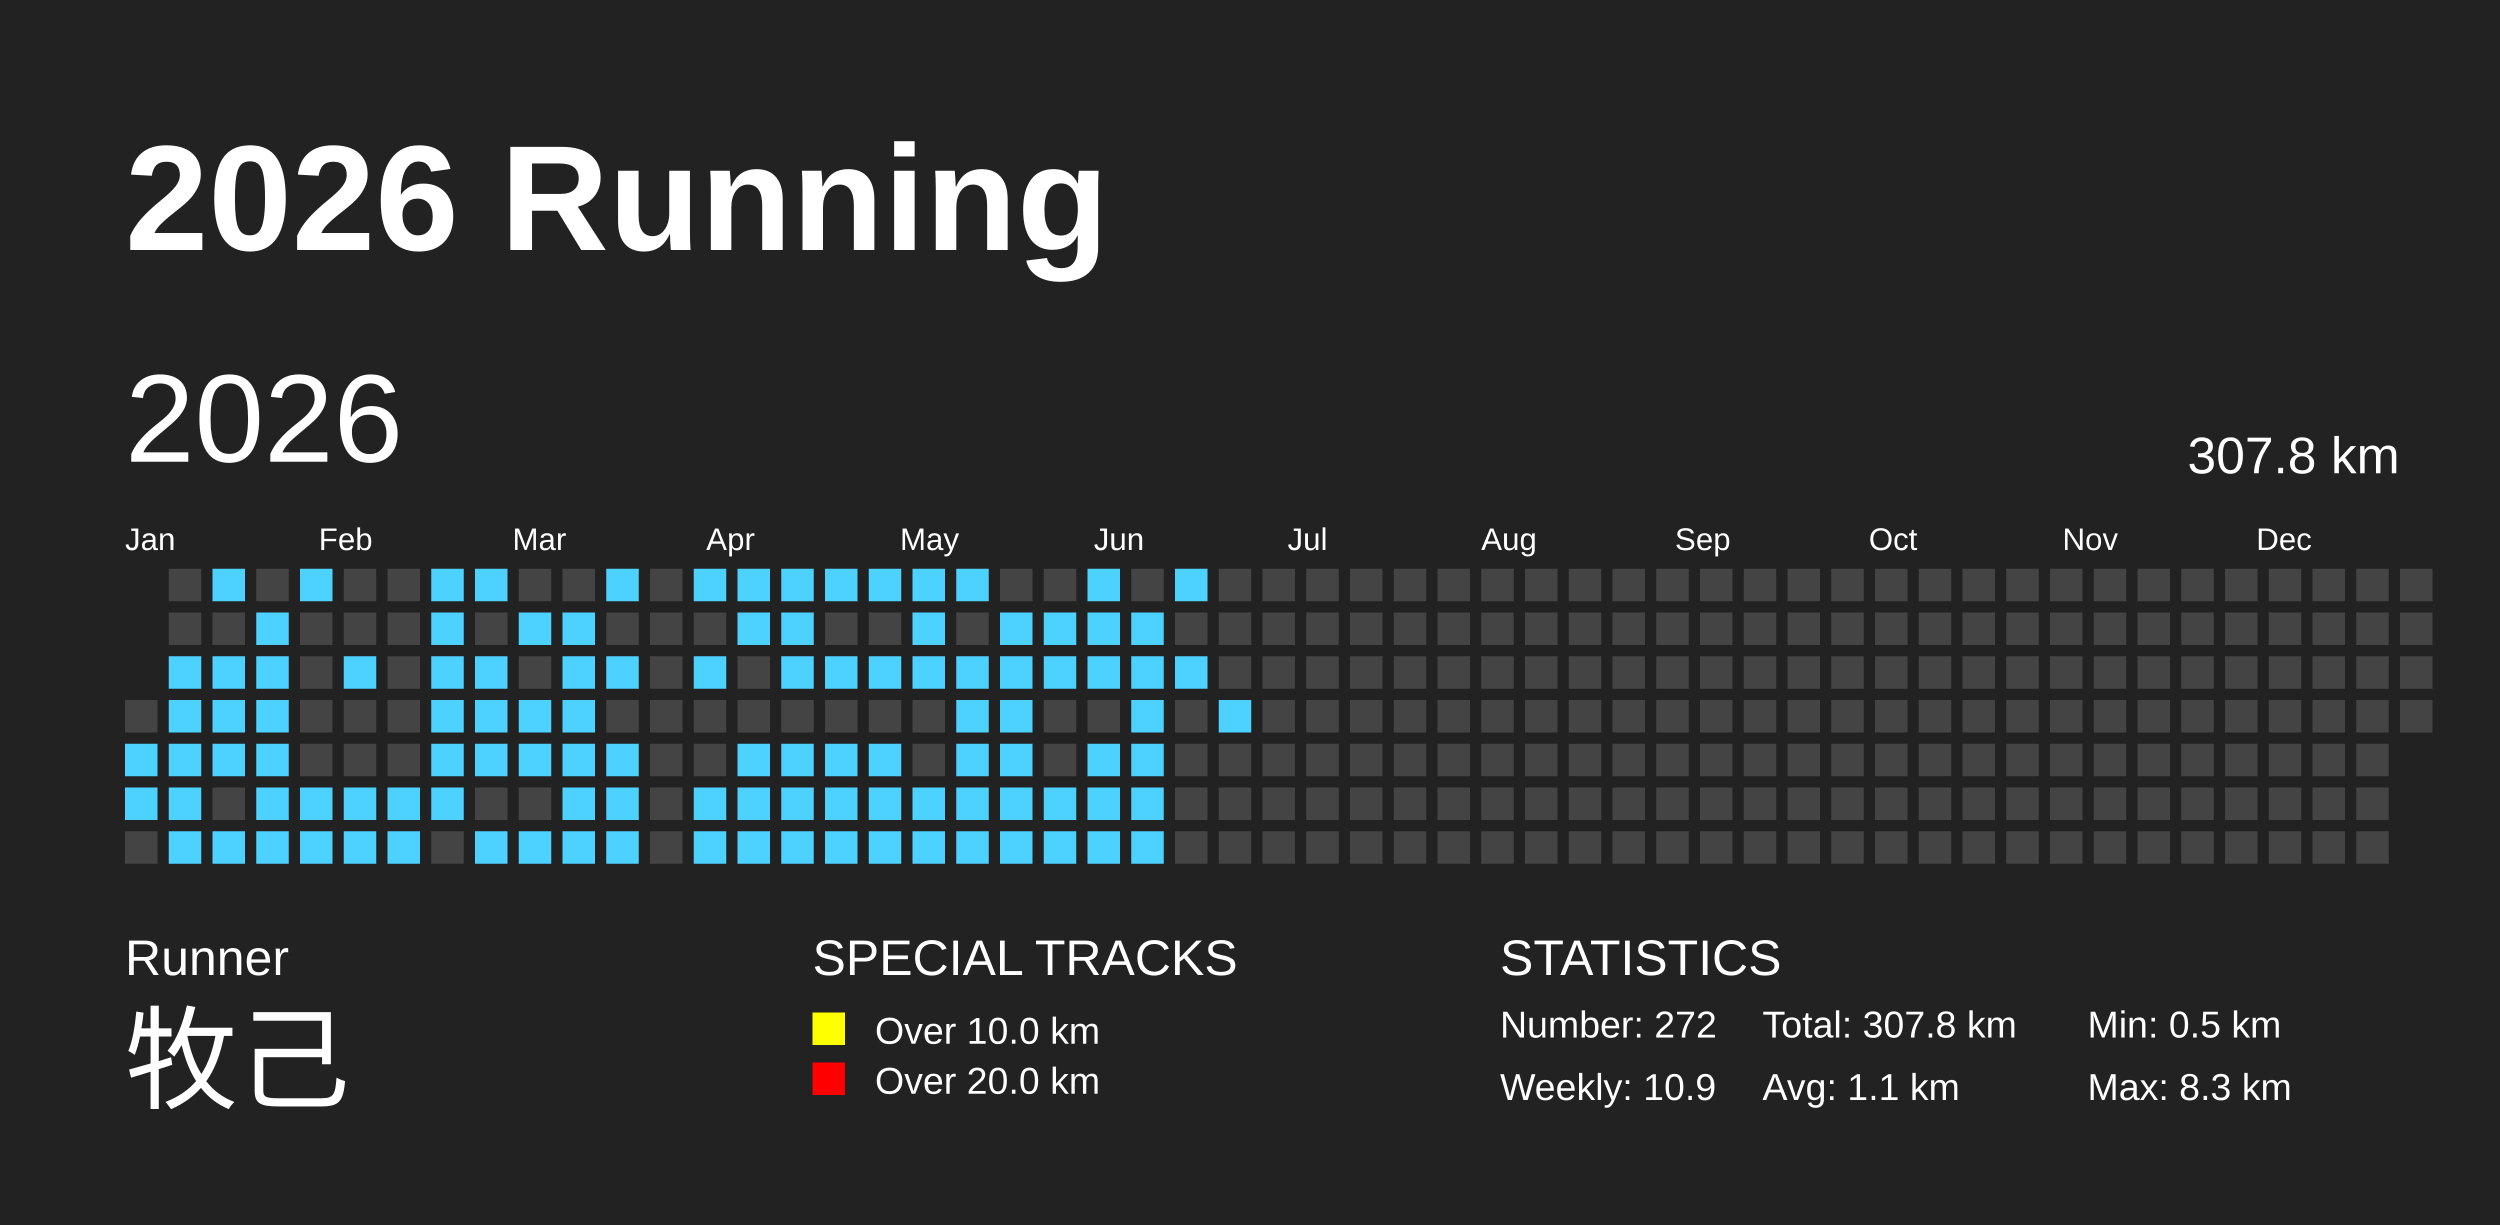
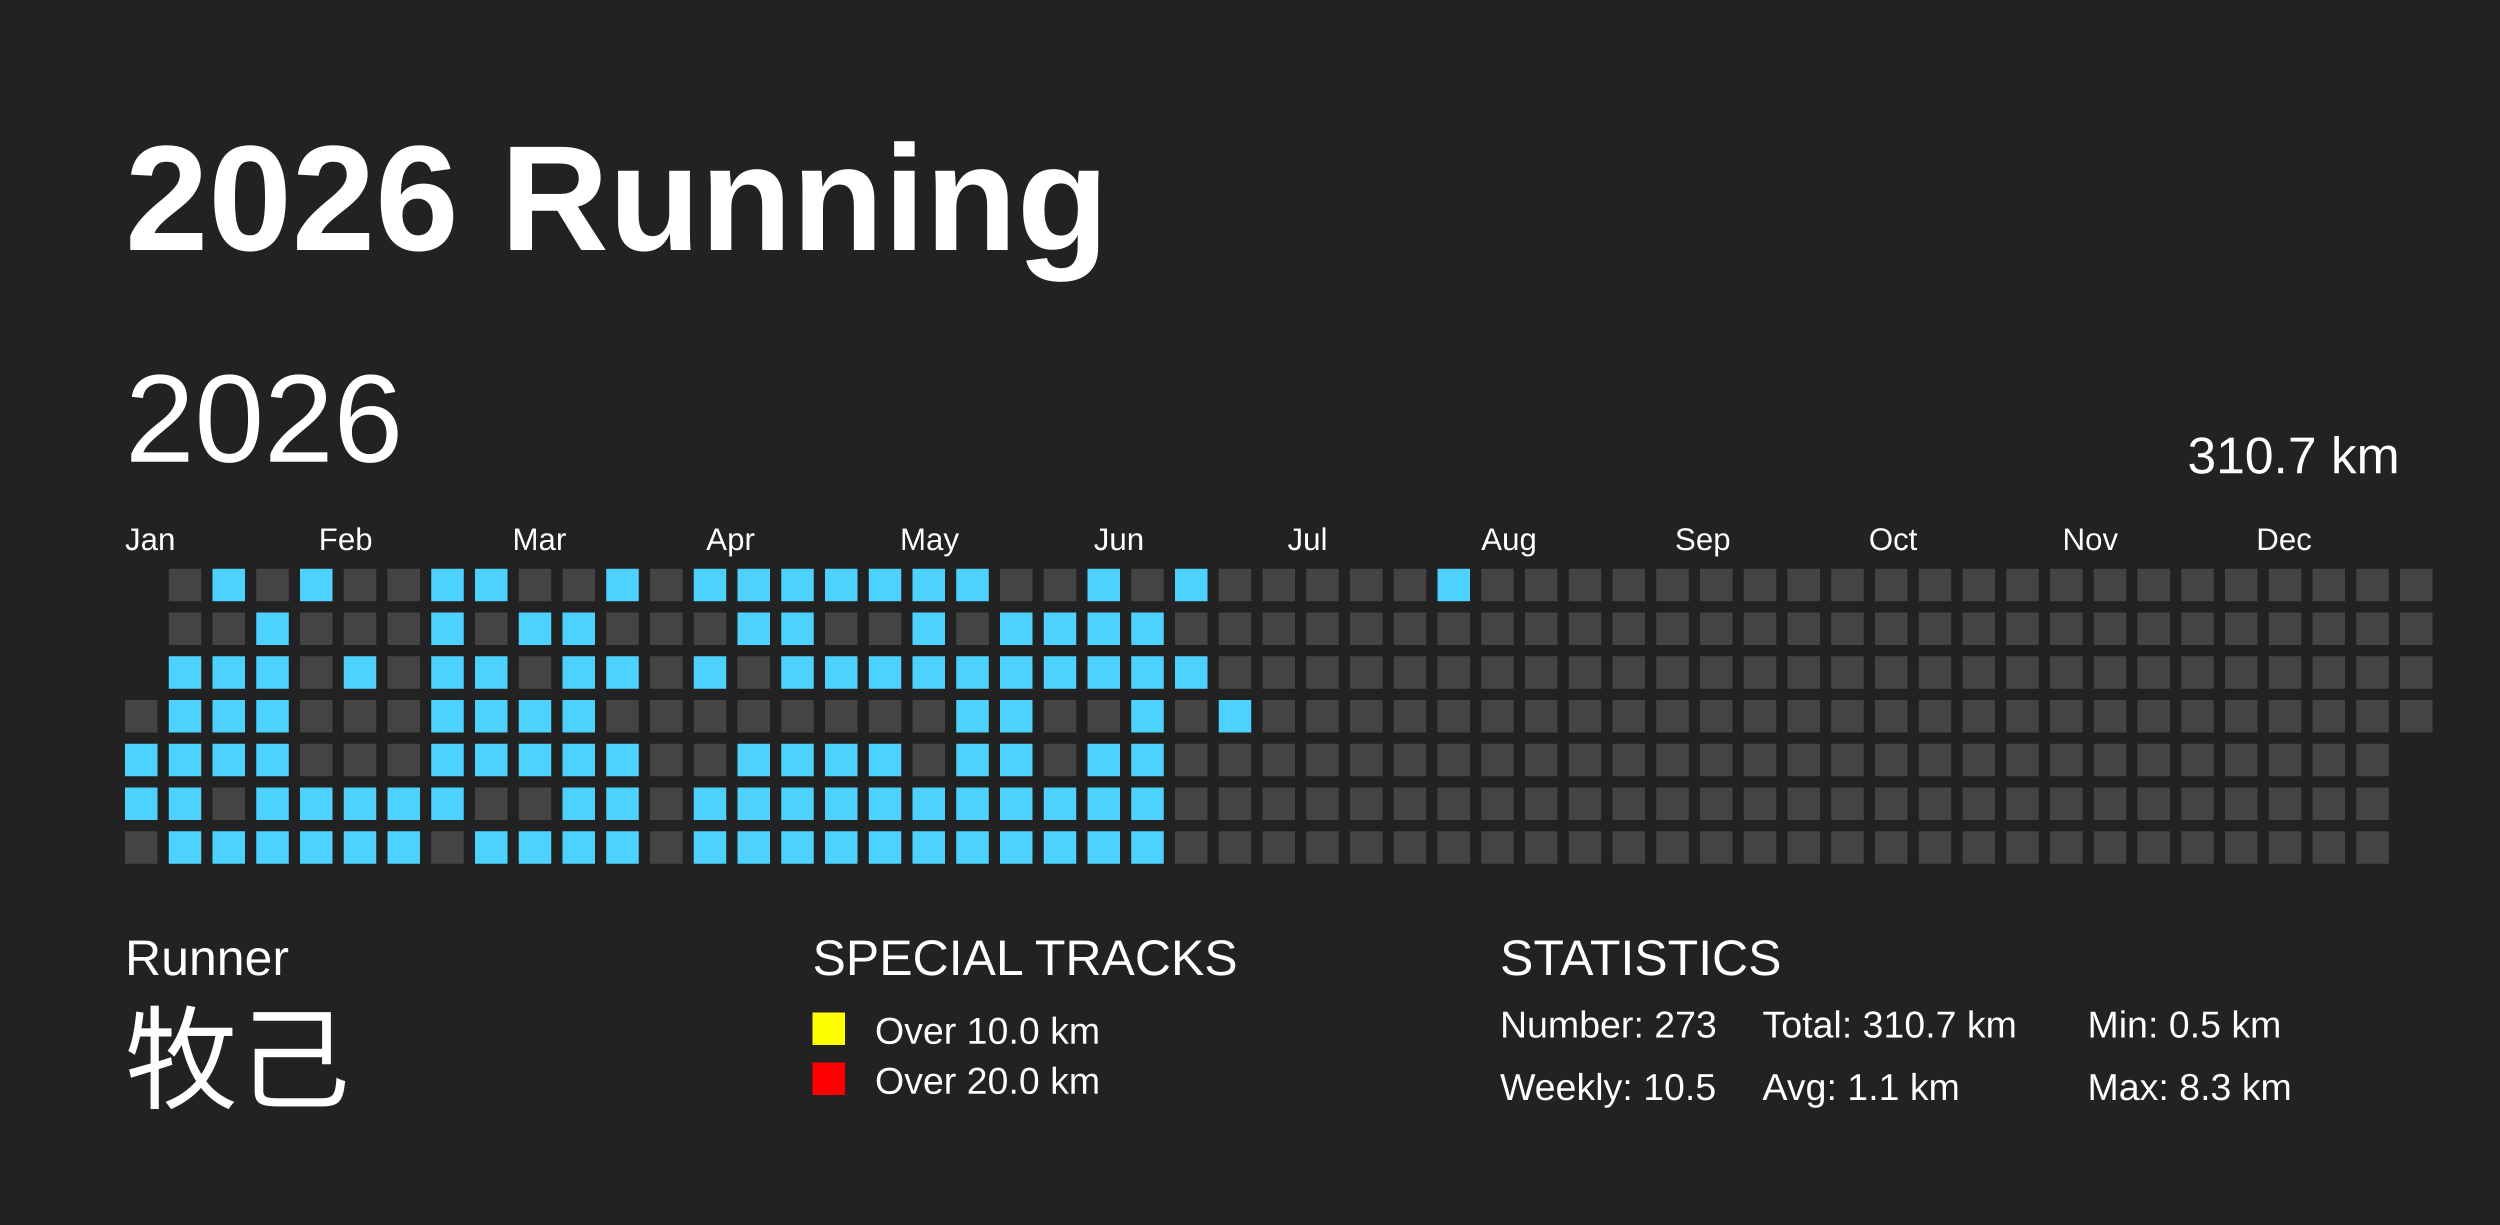
<svg xmlns="http://www.w3.org/2000/svg" baseProfile="full" height="98mm" version="1.1" viewBox="0,0,200,98" width="200mm">
  <defs />
  <rect fill="#222222" height="98" width="200" x="0" y="0" />
  <text fill="#FFFFFF" style="font-size:12px; font-family:Arial; font-weight:bold;" x="10" y="20">2026 Running</text>
  <text fill="#FFFFFF" style="font-size:4px; font-family:Arial" x="10" y="78">Runner</text>
  <text fill="#FFFFFF" style="font-size:9px; font-family:Arial" x="10" y="88">牧己</text>
  <text fill="#FFFFFF" style="font-size:4px; font-family:Arial" x="65" y="78">SPECIAL TRACKS</text>
  <rect fill="yellow" height="2.6" width="2.6" x="65" y="81" />
  <text fill="#FFFFFF" style="font-size:3px; font-family:Arial" x="70" y="83.5">Over 10.0 km</text>
  <rect fill="red" height="2.6" width="2.6" x="65" y="85" />
  <text fill="#FFFFFF" style="font-size:3px; font-family:Arial" x="70" y="87.5">Over 20.0 km</text>
  <text fill="#FFFFFF" style="font-size:4px; font-family:Arial" x="120" y="78">STATISTICS</text>
-   <text fill="#FFFFFF" style="font-size:3px; font-family:Arial" x="120" y="83">Number: 272</text>
-   <text fill="#FFFFFF" style="font-size:3px; font-family:Arial" x="120" y="88">Weekly: 10.9</text>
-   <text fill="#FFFFFF" style="font-size:3px; font-family:Arial" x="141" y="83">Total: 307.8 km</text>
+   <text fill="#FFFFFF" style="font-size:3px; font-family:Arial" x="120" y="83">Number: 273</text>
+   <text fill="#FFFFFF" style="font-size:3px; font-family:Arial" x="120" y="88">Weekly: 10.5</text>
+   <text fill="#FFFFFF" style="font-size:3px; font-family:Arial" x="141" y="83">Total: 310.7 km</text>
  <text fill="#FFFFFF" style="font-size:3px; font-family:Arial" x="141" y="88">Avg: 1.1 km</text>
  <text fill="#FFFFFF" style="font-size:3px; font-family:Arial" x="167" y="83">Min: 0.5 km</text>
  <text fill="#FFFFFF" style="font-size:3px; font-family:Arial" x="167" y="88">Max: 8.3 km</text>
  <text dominant-baseline="hanging" fill="#FFFFFF" style="font-size:10.0px; font-family:Arial;" x="10" y="30">2026</text>
-   <text dominant-baseline="hanging" fill="#FFFFFF" style="font-size:4.125px; font-family:Arial;" x="175" y="35">307.8 km</text>
+   <text dominant-baseline="hanging" fill="#FFFFFF" style="font-size:4.125px; font-family:Arial;" x="175" y="35">310.7 km</text>
  <text fill="#FFFFFF" style="font-size:2.5px; font-family:Arial" x="10.0" y="44">Jan</text>
  <text fill="#FFFFFF" style="font-size:2.5px; font-family:Arial" x="25.5" y="44">Feb</text>
  <text fill="#FFFFFF" style="font-size:2.5px; font-family:Arial" x="41.0" y="44">Mar</text>
  <text fill="#FFFFFF" style="font-size:2.5px; font-family:Arial" x="56.5" y="44">Apr</text>
  <text fill="#FFFFFF" style="font-size:2.5px; font-family:Arial" x="72.0" y="44">May</text>
  <text fill="#FFFFFF" style="font-size:2.5px; font-family:Arial" x="87.5" y="44">Jun</text>
  <text fill="#FFFFFF" style="font-size:2.5px; font-family:Arial" x="103.0" y="44">Jul</text>
  <text fill="#FFFFFF" style="font-size:2.5px; font-family:Arial" x="118.5" y="44">Aug</text>
  <text fill="#FFFFFF" style="font-size:2.5px; font-family:Arial" x="134.0" y="44">Sep</text>
  <text fill="#FFFFFF" style="font-size:2.5px; font-family:Arial" x="149.5" y="44">Oct</text>
  <text fill="#FFFFFF" style="font-size:2.5px; font-family:Arial" x="165.0" y="44">Nov</text>
  <text fill="#FFFFFF" style="font-size:2.5px; font-family:Arial" x="180.5" y="44">Dec</text>
  <rect fill="#444444" height="2.6" width="2.6" x="10.0" y="56.0" />
  <rect fill="#4DD2FF" height="2.6" width="2.6" x="10.0" y="59.5" />
  <rect fill="#4DD2FF" height="2.6" width="2.6" x="10.0" y="63.0" />
  <rect fill="#444444" height="2.6" width="2.6" x="10.0" y="66.5" />
  <rect fill="#444444" height="2.6" width="2.6" x="13.5" y="45.5" />
  <rect fill="#444444" height="2.6" width="2.6" x="13.5" y="49.0" />
  <rect fill="#4DD2FF" height="2.6" width="2.6" x="13.5" y="52.5" />
  <rect fill="#4DD2FF" height="2.6" width="2.6" x="13.5" y="56.0" />
  <rect fill="#4DD2FF" height="2.6" width="2.6" x="13.5" y="59.5" />
  <rect fill="#4DD2FF" height="2.6" width="2.6" x="13.5" y="63.0" />
  <rect fill="#4DD2FF" height="2.6" width="2.6" x="13.5" y="66.5" />
  <rect fill="#4DD2FF" height="2.6" width="2.6" x="17.0" y="45.5" />
  <rect fill="#444444" height="2.6" width="2.6" x="17.0" y="49.0" />
  <rect fill="#4DD2FF" height="2.6" width="2.6" x="17.0" y="52.5" />
  <rect fill="#4DD2FF" height="2.6" width="2.6" x="17.0" y="56.0" />
  <rect fill="#4DD2FF" height="2.6" width="2.6" x="17.0" y="59.5" />
  <rect fill="#444444" height="2.6" width="2.6" x="17.0" y="63.0" />
  <rect fill="#4DD2FF" height="2.6" width="2.6" x="17.0" y="66.5" />
  <rect fill="#444444" height="2.6" width="2.6" x="20.5" y="45.5" />
  <rect fill="#4DD2FF" height="2.6" width="2.6" x="20.5" y="49.0" />
  <rect fill="#4DD2FF" height="2.6" width="2.6" x="20.5" y="52.5" />
  <rect fill="#4DD2FF" height="2.6" width="2.6" x="20.5" y="56.0" />
  <rect fill="#4DD2FF" height="2.6" width="2.6" x="20.5" y="59.5" />
  <rect fill="#4DD2FF" height="2.6" width="2.6" x="20.5" y="63.0" />
  <rect fill="#4DD2FF" height="2.6" width="2.6" x="20.5" y="66.5" />
  <rect fill="#4DD2FF" height="2.6" width="2.6" x="24.0" y="45.5" />
  <rect fill="#444444" height="2.6" width="2.6" x="24.0" y="49.0" />
  <rect fill="#444444" height="2.6" width="2.6" x="24.0" y="52.5" />
  <rect fill="#444444" height="2.6" width="2.6" x="24.0" y="56.0" />
  <rect fill="#444444" height="2.6" width="2.6" x="24.0" y="59.5" />
  <rect fill="#4DD2FF" height="2.6" width="2.6" x="24.0" y="63.0" />
  <rect fill="#4DD2FF" height="2.6" width="2.6" x="24.0" y="66.5" />
  <rect fill="#444444" height="2.6" width="2.6" x="27.5" y="45.5" />
  <rect fill="#444444" height="2.6" width="2.6" x="27.5" y="49.0" />
  <rect fill="#4DD2FF" height="2.6" width="2.6" x="27.5" y="52.5" />
  <rect fill="#444444" height="2.6" width="2.6" x="27.5" y="56.0" />
  <rect fill="#444444" height="2.6" width="2.6" x="27.5" y="59.5" />
  <rect fill="#4DD2FF" height="2.6" width="2.6" x="27.5" y="63.0" />
  <rect fill="#4DD2FF" height="2.6" width="2.6" x="27.5" y="66.5" />
  <rect fill="#444444" height="2.6" width="2.6" x="31.0" y="45.5" />
  <rect fill="#444444" height="2.6" width="2.6" x="31.0" y="49.0" />
  <rect fill="#444444" height="2.6" width="2.6" x="31.0" y="52.5" />
  <rect fill="#444444" height="2.6" width="2.6" x="31.0" y="56.0" />
  <rect fill="#444444" height="2.6" width="2.6" x="31.0" y="59.5" />
  <rect fill="#4DD2FF" height="2.6" width="2.6" x="31.0" y="63.0" />
  <rect fill="#4DD2FF" height="2.6" width="2.6" x="31.0" y="66.5" />
  <rect fill="#4DD2FF" height="2.6" width="2.6" x="34.5" y="45.5" />
  <rect fill="#4DD2FF" height="2.6" width="2.6" x="34.5" y="49.0" />
  <rect fill="#4DD2FF" height="2.6" width="2.6" x="34.5" y="52.5" />
  <rect fill="#4DD2FF" height="2.6" width="2.6" x="34.5" y="56.0" />
  <rect fill="#4DD2FF" height="2.6" width="2.6" x="34.5" y="59.5" />
  <rect fill="#4DD2FF" height="2.6" width="2.6" x="34.5" y="63.0" />
  <rect fill="#444444" height="2.6" width="2.6" x="34.5" y="66.5" />
  <rect fill="#4DD2FF" height="2.6" width="2.6" x="38.0" y="45.5" />
  <rect fill="#444444" height="2.6" width="2.6" x="38.0" y="49.0" />
  <rect fill="#4DD2FF" height="2.6" width="2.6" x="38.0" y="52.5" />
  <rect fill="#4DD2FF" height="2.6" width="2.6" x="38.0" y="56.0" />
  <rect fill="#4DD2FF" height="2.6" width="2.6" x="38.0" y="59.5" />
  <rect fill="#444444" height="2.6" width="2.6" x="38.0" y="63.0" />
  <rect fill="#4DD2FF" height="2.6" width="2.6" x="38.0" y="66.5" />
  <rect fill="#444444" height="2.6" width="2.6" x="41.5" y="45.5" />
  <rect fill="#4DD2FF" height="2.6" width="2.6" x="41.5" y="49.0" />
  <rect fill="#444444" height="2.6" width="2.6" x="41.5" y="52.5" />
  <rect fill="#4DD2FF" height="2.6" width="2.6" x="41.5" y="56.0" />
  <rect fill="#4DD2FF" height="2.6" width="2.6" x="41.5" y="59.5" />
  <rect fill="#444444" height="2.6" width="2.6" x="41.5" y="63.0" />
  <rect fill="#4DD2FF" height="2.6" width="2.6" x="41.5" y="66.5" />
  <rect fill="#444444" height="2.6" width="2.6" x="45.0" y="45.5" />
  <rect fill="#4DD2FF" height="2.6" width="2.6" x="45.0" y="49.0" />
  <rect fill="#4DD2FF" height="2.6" width="2.6" x="45.0" y="52.5" />
  <rect fill="#4DD2FF" height="2.6" width="2.6" x="45.0" y="56.0" />
  <rect fill="#4DD2FF" height="2.6" width="2.6" x="45.0" y="59.5" />
  <rect fill="#4DD2FF" height="2.6" width="2.6" x="45.0" y="63.0" />
  <rect fill="#4DD2FF" height="2.6" width="2.6" x="45.0" y="66.5" />
  <rect fill="#4DD2FF" height="2.6" width="2.6" x="48.5" y="45.5" />
  <rect fill="#444444" height="2.6" width="2.6" x="48.5" y="49.0" />
  <rect fill="#4DD2FF" height="2.6" width="2.6" x="48.5" y="52.5" />
  <rect fill="#444444" height="2.6" width="2.6" x="48.5" y="56.0" />
  <rect fill="#4DD2FF" height="2.6" width="2.6" x="48.5" y="59.5" />
  <rect fill="#4DD2FF" height="2.6" width="2.6" x="48.5" y="63.0" />
  <rect fill="#4DD2FF" height="2.6" width="2.6" x="48.5" y="66.5" />
  <rect fill="#444444" height="2.6" width="2.6" x="52.0" y="45.5" />
  <rect fill="#444444" height="2.6" width="2.6" x="52.0" y="49.0" />
  <rect fill="#444444" height="2.6" width="2.6" x="52.0" y="52.5" />
  <rect fill="#444444" height="2.6" width="2.6" x="52.0" y="56.0" />
  <rect fill="#444444" height="2.6" width="2.6" x="52.0" y="59.5" />
  <rect fill="#444444" height="2.6" width="2.6" x="52.0" y="63.0" />
  <rect fill="#444444" height="2.6" width="2.6" x="52.0" y="66.5" />
  <rect fill="#4DD2FF" height="2.6" width="2.6" x="55.5" y="45.5" />
  <rect fill="#444444" height="2.6" width="2.6" x="55.5" y="49.0" />
  <rect fill="#4DD2FF" height="2.6" width="2.6" x="55.5" y="52.5" />
  <rect fill="#444444" height="2.6" width="2.6" x="55.5" y="56.0" />
  <rect fill="#444444" height="2.6" width="2.6" x="55.5" y="59.5" />
  <rect fill="#4DD2FF" height="2.6" width="2.6" x="55.5" y="63.0" />
  <rect fill="#4DD2FF" height="2.6" width="2.6" x="55.5" y="66.5" />
  <rect fill="#4DD2FF" height="2.6" width="2.6" x="59.0" y="45.5" />
  <rect fill="#4DD2FF" height="2.6" width="2.6" x="59.0" y="49.0" />
  <rect fill="#444444" height="2.6" width="2.6" x="59.0" y="52.5" />
  <rect fill="#444444" height="2.6" width="2.6" x="59.0" y="56.0" />
  <rect fill="#4DD2FF" height="2.6" width="2.6" x="59.0" y="59.5" />
  <rect fill="#4DD2FF" height="2.6" width="2.6" x="59.0" y="63.0" />
  <rect fill="#4DD2FF" height="2.6" width="2.6" x="59.0" y="66.5" />
  <rect fill="#4DD2FF" height="2.6" width="2.6" x="62.5" y="45.5" />
  <rect fill="#4DD2FF" height="2.6" width="2.6" x="62.5" y="49.0" />
  <rect fill="#4DD2FF" height="2.6" width="2.6" x="62.5" y="52.5" />
  <rect fill="#444444" height="2.6" width="2.6" x="62.5" y="56.0" />
  <rect fill="#4DD2FF" height="2.6" width="2.6" x="62.5" y="59.5" />
  <rect fill="#4DD2FF" height="2.6" width="2.6" x="62.5" y="63.0" />
  <rect fill="#4DD2FF" height="2.6" width="2.6" x="62.5" y="66.5" />
  <rect fill="#4DD2FF" height="2.6" width="2.6" x="66.0" y="45.5" />
  <rect fill="#444444" height="2.6" width="2.6" x="66.0" y="49.0" />
  <rect fill="#4DD2FF" height="2.6" width="2.6" x="66.0" y="52.5" />
  <rect fill="#444444" height="2.6" width="2.6" x="66.0" y="56.0" />
  <rect fill="#4DD2FF" height="2.6" width="2.6" x="66.0" y="59.5" />
  <rect fill="#4DD2FF" height="2.6" width="2.6" x="66.0" y="63.0" />
  <rect fill="#4DD2FF" height="2.6" width="2.6" x="66.0" y="66.5" />
  <rect fill="#4DD2FF" height="2.6" width="2.6" x="69.5" y="45.5" />
  <rect fill="#444444" height="2.6" width="2.6" x="69.5" y="49.0" />
  <rect fill="#4DD2FF" height="2.6" width="2.6" x="69.5" y="52.5" />
  <rect fill="#444444" height="2.6" width="2.6" x="69.5" y="56.0" />
  <rect fill="#4DD2FF" height="2.6" width="2.6" x="69.5" y="59.5" />
  <rect fill="#4DD2FF" height="2.6" width="2.6" x="69.5" y="63.0" />
  <rect fill="#4DD2FF" height="2.6" width="2.6" x="69.5" y="66.5" />
  <rect fill="#4DD2FF" height="2.6" width="2.6" x="73.0" y="45.5" />
  <rect fill="#4DD2FF" height="2.6" width="2.6" x="73.0" y="49.0" />
  <rect fill="#4DD2FF" height="2.6" width="2.6" x="73.0" y="52.5" />
  <rect fill="#444444" height="2.6" width="2.6" x="73.0" y="56.0" />
  <rect fill="#444444" height="2.6" width="2.6" x="73.0" y="59.5" />
  <rect fill="#4DD2FF" height="2.6" width="2.6" x="73.0" y="63.0" />
  <rect fill="#4DD2FF" height="2.6" width="2.6" x="73.0" y="66.5" />
  <rect fill="#4DD2FF" height="2.6" width="2.6" x="76.5" y="45.5" />
  <rect fill="#444444" height="2.6" width="2.6" x="76.5" y="49.0" />
  <rect fill="#4DD2FF" height="2.6" width="2.6" x="76.5" y="52.5" />
  <rect fill="#4DD2FF" height="2.6" width="2.6" x="76.5" y="56.0" />
  <rect fill="#4DD2FF" height="2.6" width="2.6" x="76.5" y="59.5" />
  <rect fill="#4DD2FF" height="2.6" width="2.6" x="76.5" y="63.0" />
  <rect fill="#4DD2FF" height="2.6" width="2.6" x="76.5" y="66.5" />
  <rect fill="#444444" height="2.6" width="2.6" x="80.0" y="45.5" />
  <rect fill="#4DD2FF" height="2.6" width="2.6" x="80.0" y="49.0" />
  <rect fill="#4DD2FF" height="2.6" width="2.6" x="80.0" y="52.5" />
  <rect fill="#4DD2FF" height="2.6" width="2.6" x="80.0" y="56.0" />
  <rect fill="#4DD2FF" height="2.6" width="2.6" x="80.0" y="59.5" />
  <rect fill="#4DD2FF" height="2.6" width="2.6" x="80.0" y="63.0" />
  <rect fill="#4DD2FF" height="2.6" width="2.6" x="80.0" y="66.5" />
  <rect fill="#444444" height="2.6" width="2.6" x="83.5" y="45.5" />
  <rect fill="#4DD2FF" height="2.6" width="2.6" x="83.5" y="49.0" />
  <rect fill="#4DD2FF" height="2.6" width="2.6" x="83.5" y="52.5" />
  <rect fill="#444444" height="2.6" width="2.6" x="83.5" y="56.0" />
  <rect fill="#444444" height="2.6" width="2.6" x="83.5" y="59.5" />
  <rect fill="#4DD2FF" height="2.6" width="2.6" x="83.5" y="63.0" />
  <rect fill="#4DD2FF" height="2.6" width="2.6" x="83.5" y="66.5" />
  <rect fill="#4DD2FF" height="2.6" width="2.6" x="87.0" y="45.5" />
  <rect fill="#4DD2FF" height="2.6" width="2.6" x="87.0" y="49.0" />
  <rect fill="#4DD2FF" height="2.6" width="2.6" x="87.0" y="52.5" />
  <rect fill="#444444" height="2.6" width="2.6" x="87.0" y="56.0" />
  <rect fill="#4DD2FF" height="2.6" width="2.6" x="87.0" y="59.5" />
  <rect fill="#4DD2FF" height="2.6" width="2.6" x="87.0" y="63.0" />
  <rect fill="#4DD2FF" height="2.6" width="2.6" x="87.0" y="66.5" />
  <rect fill="#444444" height="2.6" width="2.6" x="90.5" y="45.5" />
  <rect fill="#4DD2FF" height="2.6" width="2.6" x="90.5" y="49.0" />
  <rect fill="#4DD2FF" height="2.6" width="2.6" x="90.5" y="52.5" />
  <rect fill="#4DD2FF" height="2.6" width="2.6" x="90.5" y="56.0" />
  <rect fill="#4DD2FF" height="2.6" width="2.6" x="90.5" y="59.5" />
  <rect fill="#4DD2FF" height="2.6" width="2.6" x="90.5" y="63.0" />
  <rect fill="#4DD2FF" height="2.6" width="2.6" x="90.5" y="66.5" />
  <rect fill="#4DD2FF" height="2.6" width="2.6" x="94.0" y="45.5" />
  <rect fill="#444444" height="2.6" width="2.6" x="94.0" y="49.0" />
  <rect fill="#4DD2FF" height="2.6" width="2.6" x="94.0" y="52.5" />
  <rect fill="#444444" height="2.6" width="2.6" x="94.0" y="56.0" />
  <rect fill="#444444" height="2.6" width="2.6" x="94.0" y="59.5" />
  <rect fill="#444444" height="2.6" width="2.6" x="94.0" y="63.0" />
  <rect fill="#444444" height="2.6" width="2.6" x="94.0" y="66.5" />
  <rect fill="#444444" height="2.6" width="2.6" x="97.5" y="45.5" />
  <rect fill="#444444" height="2.6" width="2.6" x="97.5" y="49.0" />
  <rect fill="#444444" height="2.6" width="2.6" x="97.5" y="52.5" />
  <rect fill="#4DD2FF" height="2.6" width="2.6" x="97.5" y="56.0" />
  <rect fill="#444444" height="2.6" width="2.6" x="97.5" y="59.5" />
  <rect fill="#444444" height="2.6" width="2.6" x="97.5" y="63.0" />
  <rect fill="#444444" height="2.6" width="2.6" x="97.5" y="66.5" />
  <rect fill="#444444" height="2.6" width="2.6" x="101.0" y="45.5" />
  <rect fill="#444444" height="2.6" width="2.6" x="101.0" y="49.0" />
  <rect fill="#444444" height="2.6" width="2.6" x="101.0" y="52.5" />
  <rect fill="#444444" height="2.6" width="2.6" x="101.0" y="56.0" />
  <rect fill="#444444" height="2.6" width="2.6" x="101.0" y="59.5" />
  <rect fill="#444444" height="2.6" width="2.6" x="101.0" y="63.0" />
  <rect fill="#444444" height="2.6" width="2.6" x="101.0" y="66.5" />
  <rect fill="#444444" height="2.6" width="2.6" x="104.5" y="45.5" />
  <rect fill="#444444" height="2.6" width="2.6" x="104.5" y="49.0" />
  <rect fill="#444444" height="2.6" width="2.6" x="104.5" y="52.5" />
  <rect fill="#444444" height="2.6" width="2.6" x="104.5" y="56.0" />
  <rect fill="#444444" height="2.6" width="2.6" x="104.5" y="59.5" />
  <rect fill="#444444" height="2.6" width="2.6" x="104.5" y="63.0" />
  <rect fill="#444444" height="2.6" width="2.6" x="104.5" y="66.5" />
  <rect fill="#444444" height="2.6" width="2.6" x="108.0" y="45.5" />
  <rect fill="#444444" height="2.6" width="2.6" x="108.0" y="49.0" />
  <rect fill="#444444" height="2.6" width="2.6" x="108.0" y="52.5" />
  <rect fill="#444444" height="2.6" width="2.6" x="108.0" y="56.0" />
  <rect fill="#444444" height="2.6" width="2.6" x="108.0" y="59.5" />
  <rect fill="#444444" height="2.6" width="2.6" x="108.0" y="63.0" />
  <rect fill="#444444" height="2.6" width="2.6" x="108.0" y="66.5" />
  <rect fill="#444444" height="2.6" width="2.6" x="111.5" y="45.5" />
  <rect fill="#444444" height="2.6" width="2.6" x="111.5" y="49.0" />
  <rect fill="#444444" height="2.6" width="2.6" x="111.5" y="52.5" />
  <rect fill="#444444" height="2.6" width="2.6" x="111.5" y="56.0" />
  <rect fill="#444444" height="2.6" width="2.6" x="111.5" y="59.5" />
  <rect fill="#444444" height="2.6" width="2.6" x="111.5" y="63.0" />
  <rect fill="#444444" height="2.6" width="2.6" x="111.5" y="66.5" />
-   <rect fill="#444444" height="2.6" width="2.6" x="115.0" y="45.5" />
+   <rect fill="#4DD2FF" height="2.6" width="2.6" x="115.0" y="45.5" />
  <rect fill="#444444" height="2.6" width="2.6" x="115.0" y="49.0" />
  <rect fill="#444444" height="2.6" width="2.6" x="115.0" y="52.5" />
  <rect fill="#444444" height="2.6" width="2.6" x="115.0" y="56.0" />
  <rect fill="#444444" height="2.6" width="2.6" x="115.0" y="59.5" />
  <rect fill="#444444" height="2.6" width="2.6" x="115.0" y="63.0" />
  <rect fill="#444444" height="2.6" width="2.6" x="115.0" y="66.5" />
  <rect fill="#444444" height="2.6" width="2.6" x="118.5" y="45.5" />
  <rect fill="#444444" height="2.6" width="2.6" x="118.5" y="49.0" />
  <rect fill="#444444" height="2.6" width="2.6" x="118.5" y="52.5" />
  <rect fill="#444444" height="2.6" width="2.6" x="118.5" y="56.0" />
  <rect fill="#444444" height="2.6" width="2.6" x="118.5" y="59.5" />
  <rect fill="#444444" height="2.6" width="2.6" x="118.5" y="63.0" />
  <rect fill="#444444" height="2.6" width="2.6" x="118.5" y="66.5" />
  <rect fill="#444444" height="2.6" width="2.6" x="122.0" y="45.5" />
  <rect fill="#444444" height="2.6" width="2.6" x="122.0" y="49.0" />
  <rect fill="#444444" height="2.6" width="2.6" x="122.0" y="52.5" />
  <rect fill="#444444" height="2.6" width="2.6" x="122.0" y="56.0" />
  <rect fill="#444444" height="2.6" width="2.6" x="122.0" y="59.5" />
  <rect fill="#444444" height="2.6" width="2.6" x="122.0" y="63.0" />
  <rect fill="#444444" height="2.6" width="2.6" x="122.0" y="66.5" />
  <rect fill="#444444" height="2.6" width="2.6" x="125.5" y="45.5" />
  <rect fill="#444444" height="2.6" width="2.6" x="125.5" y="49.0" />
  <rect fill="#444444" height="2.6" width="2.6" x="125.5" y="52.5" />
  <rect fill="#444444" height="2.6" width="2.6" x="125.5" y="56.0" />
  <rect fill="#444444" height="2.6" width="2.6" x="125.5" y="59.5" />
  <rect fill="#444444" height="2.6" width="2.6" x="125.5" y="63.0" />
  <rect fill="#444444" height="2.6" width="2.6" x="125.5" y="66.5" />
  <rect fill="#444444" height="2.6" width="2.6" x="129.0" y="45.5" />
  <rect fill="#444444" height="2.6" width="2.6" x="129.0" y="49.0" />
  <rect fill="#444444" height="2.6" width="2.6" x="129.0" y="52.5" />
  <rect fill="#444444" height="2.6" width="2.6" x="129.0" y="56.0" />
  <rect fill="#444444" height="2.6" width="2.6" x="129.0" y="59.5" />
  <rect fill="#444444" height="2.6" width="2.6" x="129.0" y="63.0" />
  <rect fill="#444444" height="2.6" width="2.6" x="129.0" y="66.5" />
  <rect fill="#444444" height="2.6" width="2.6" x="132.5" y="45.5" />
  <rect fill="#444444" height="2.6" width="2.6" x="132.5" y="49.0" />
  <rect fill="#444444" height="2.6" width="2.6" x="132.5" y="52.5" />
  <rect fill="#444444" height="2.6" width="2.6" x="132.5" y="56.0" />
  <rect fill="#444444" height="2.6" width="2.6" x="132.5" y="59.5" />
  <rect fill="#444444" height="2.6" width="2.6" x="132.5" y="63.0" />
  <rect fill="#444444" height="2.6" width="2.6" x="132.5" y="66.5" />
  <rect fill="#444444" height="2.6" width="2.6" x="136.0" y="45.5" />
  <rect fill="#444444" height="2.6" width="2.6" x="136.0" y="49.0" />
  <rect fill="#444444" height="2.6" width="2.6" x="136.0" y="52.5" />
  <rect fill="#444444" height="2.6" width="2.6" x="136.0" y="56.0" />
  <rect fill="#444444" height="2.6" width="2.6" x="136.0" y="59.5" />
  <rect fill="#444444" height="2.6" width="2.6" x="136.0" y="63.0" />
  <rect fill="#444444" height="2.6" width="2.6" x="136.0" y="66.5" />
  <rect fill="#444444" height="2.6" width="2.6" x="139.5" y="45.5" />
  <rect fill="#444444" height="2.6" width="2.6" x="139.5" y="49.0" />
  <rect fill="#444444" height="2.6" width="2.6" x="139.5" y="52.5" />
  <rect fill="#444444" height="2.6" width="2.6" x="139.5" y="56.0" />
  <rect fill="#444444" height="2.6" width="2.6" x="139.5" y="59.5" />
  <rect fill="#444444" height="2.6" width="2.6" x="139.5" y="63.0" />
  <rect fill="#444444" height="2.6" width="2.6" x="139.5" y="66.5" />
  <rect fill="#444444" height="2.6" width="2.6" x="143.0" y="45.5" />
  <rect fill="#444444" height="2.6" width="2.6" x="143.0" y="49.0" />
  <rect fill="#444444" height="2.6" width="2.6" x="143.0" y="52.5" />
  <rect fill="#444444" height="2.6" width="2.6" x="143.0" y="56.0" />
  <rect fill="#444444" height="2.6" width="2.6" x="143.0" y="59.5" />
  <rect fill="#444444" height="2.6" width="2.6" x="143.0" y="63.0" />
  <rect fill="#444444" height="2.6" width="2.6" x="143.0" y="66.5" />
  <rect fill="#444444" height="2.6" width="2.6" x="146.5" y="45.5" />
  <rect fill="#444444" height="2.6" width="2.6" x="146.5" y="49.0" />
  <rect fill="#444444" height="2.6" width="2.6" x="146.5" y="52.5" />
  <rect fill="#444444" height="2.6" width="2.6" x="146.5" y="56.0" />
  <rect fill="#444444" height="2.6" width="2.6" x="146.5" y="59.5" />
  <rect fill="#444444" height="2.6" width="2.6" x="146.5" y="63.0" />
  <rect fill="#444444" height="2.6" width="2.6" x="146.5" y="66.5" />
  <rect fill="#444444" height="2.6" width="2.6" x="150.0" y="45.5" />
  <rect fill="#444444" height="2.6" width="2.6" x="150.0" y="49.0" />
  <rect fill="#444444" height="2.6" width="2.6" x="150.0" y="52.5" />
  <rect fill="#444444" height="2.6" width="2.6" x="150.0" y="56.0" />
  <rect fill="#444444" height="2.6" width="2.6" x="150.0" y="59.5" />
  <rect fill="#444444" height="2.6" width="2.6" x="150.0" y="63.0" />
  <rect fill="#444444" height="2.6" width="2.6" x="150.0" y="66.5" />
  <rect fill="#444444" height="2.6" width="2.6" x="153.5" y="45.5" />
  <rect fill="#444444" height="2.6" width="2.6" x="153.5" y="49.0" />
  <rect fill="#444444" height="2.6" width="2.6" x="153.5" y="52.5" />
  <rect fill="#444444" height="2.6" width="2.6" x="153.5" y="56.0" />
  <rect fill="#444444" height="2.6" width="2.6" x="153.5" y="59.5" />
  <rect fill="#444444" height="2.6" width="2.6" x="153.5" y="63.0" />
  <rect fill="#444444" height="2.6" width="2.6" x="153.5" y="66.5" />
  <rect fill="#444444" height="2.6" width="2.6" x="157.0" y="45.5" />
  <rect fill="#444444" height="2.6" width="2.6" x="157.0" y="49.0" />
  <rect fill="#444444" height="2.6" width="2.6" x="157.0" y="52.5" />
  <rect fill="#444444" height="2.6" width="2.6" x="157.0" y="56.0" />
  <rect fill="#444444" height="2.6" width="2.6" x="157.0" y="59.5" />
  <rect fill="#444444" height="2.6" width="2.6" x="157.0" y="63.0" />
  <rect fill="#444444" height="2.6" width="2.6" x="157.0" y="66.5" />
  <rect fill="#444444" height="2.6" width="2.6" x="160.5" y="45.5" />
  <rect fill="#444444" height="2.6" width="2.6" x="160.5" y="49.0" />
  <rect fill="#444444" height="2.6" width="2.6" x="160.5" y="52.5" />
  <rect fill="#444444" height="2.6" width="2.6" x="160.5" y="56.0" />
  <rect fill="#444444" height="2.6" width="2.6" x="160.5" y="59.5" />
  <rect fill="#444444" height="2.6" width="2.6" x="160.5" y="63.0" />
  <rect fill="#444444" height="2.6" width="2.6" x="160.5" y="66.5" />
  <rect fill="#444444" height="2.6" width="2.6" x="164.0" y="45.5" />
  <rect fill="#444444" height="2.6" width="2.6" x="164.0" y="49.0" />
  <rect fill="#444444" height="2.6" width="2.6" x="164.0" y="52.5" />
  <rect fill="#444444" height="2.6" width="2.6" x="164.0" y="56.0" />
  <rect fill="#444444" height="2.6" width="2.6" x="164.0" y="59.5" />
  <rect fill="#444444" height="2.6" width="2.6" x="164.0" y="63.0" />
  <rect fill="#444444" height="2.6" width="2.6" x="164.0" y="66.5" />
  <rect fill="#444444" height="2.6" width="2.6" x="167.5" y="45.5" />
  <rect fill="#444444" height="2.6" width="2.6" x="167.5" y="49.0" />
  <rect fill="#444444" height="2.6" width="2.6" x="167.5" y="52.5" />
  <rect fill="#444444" height="2.6" width="2.6" x="167.5" y="56.0" />
  <rect fill="#444444" height="2.6" width="2.6" x="167.5" y="59.5" />
  <rect fill="#444444" height="2.6" width="2.6" x="167.5" y="63.0" />
  <rect fill="#444444" height="2.6" width="2.6" x="167.5" y="66.5" />
  <rect fill="#444444" height="2.6" width="2.6" x="171.0" y="45.5" />
  <rect fill="#444444" height="2.6" width="2.6" x="171.0" y="49.0" />
  <rect fill="#444444" height="2.6" width="2.6" x="171.0" y="52.5" />
  <rect fill="#444444" height="2.6" width="2.6" x="171.0" y="56.0" />
  <rect fill="#444444" height="2.6" width="2.6" x="171.0" y="59.5" />
  <rect fill="#444444" height="2.6" width="2.6" x="171.0" y="63.0" />
  <rect fill="#444444" height="2.6" width="2.6" x="171.0" y="66.5" />
  <rect fill="#444444" height="2.6" width="2.6" x="174.5" y="45.5" />
  <rect fill="#444444" height="2.6" width="2.6" x="174.5" y="49.0" />
  <rect fill="#444444" height="2.6" width="2.6" x="174.5" y="52.5" />
  <rect fill="#444444" height="2.6" width="2.6" x="174.5" y="56.0" />
  <rect fill="#444444" height="2.6" width="2.6" x="174.5" y="59.5" />
  <rect fill="#444444" height="2.6" width="2.6" x="174.5" y="63.0" />
  <rect fill="#444444" height="2.6" width="2.6" x="174.5" y="66.5" />
  <rect fill="#444444" height="2.6" width="2.6" x="178.0" y="45.5" />
  <rect fill="#444444" height="2.6" width="2.6" x="178.0" y="49.0" />
  <rect fill="#444444" height="2.6" width="2.6" x="178.0" y="52.5" />
  <rect fill="#444444" height="2.6" width="2.6" x="178.0" y="56.0" />
  <rect fill="#444444" height="2.6" width="2.6" x="178.0" y="59.5" />
  <rect fill="#444444" height="2.6" width="2.6" x="178.0" y="63.0" />
  <rect fill="#444444" height="2.6" width="2.6" x="178.0" y="66.5" />
  <rect fill="#444444" height="2.6" width="2.6" x="181.5" y="45.5" />
  <rect fill="#444444" height="2.6" width="2.6" x="181.5" y="49.0" />
  <rect fill="#444444" height="2.6" width="2.6" x="181.5" y="52.5" />
  <rect fill="#444444" height="2.6" width="2.6" x="181.5" y="56.0" />
  <rect fill="#444444" height="2.6" width="2.6" x="181.5" y="59.5" />
  <rect fill="#444444" height="2.6" width="2.6" x="181.5" y="63.0" />
  <rect fill="#444444" height="2.6" width="2.6" x="181.5" y="66.5" />
  <rect fill="#444444" height="2.6" width="2.6" x="185.0" y="45.5" />
  <rect fill="#444444" height="2.6" width="2.6" x="185.0" y="49.0" />
  <rect fill="#444444" height="2.6" width="2.6" x="185.0" y="52.5" />
  <rect fill="#444444" height="2.6" width="2.6" x="185.0" y="56.0" />
  <rect fill="#444444" height="2.6" width="2.6" x="185.0" y="59.5" />
  <rect fill="#444444" height="2.6" width="2.6" x="185.0" y="63.0" />
  <rect fill="#444444" height="2.6" width="2.6" x="185.0" y="66.5" />
  <rect fill="#444444" height="2.6" width="2.6" x="188.5" y="45.5" />
  <rect fill="#444444" height="2.6" width="2.6" x="188.5" y="49.0" />
  <rect fill="#444444" height="2.6" width="2.6" x="188.5" y="52.5" />
  <rect fill="#444444" height="2.6" width="2.6" x="188.5" y="56.0" />
  <rect fill="#444444" height="2.6" width="2.6" x="188.5" y="59.5" />
  <rect fill="#444444" height="2.6" width="2.6" x="188.5" y="63.0" />
  <rect fill="#444444" height="2.6" width="2.6" x="188.5" y="66.5" />
  <rect fill="#444444" height="2.6" width="2.6" x="192.0" y="45.5" />
  <rect fill="#444444" height="2.6" width="2.6" x="192.0" y="49.0" />
  <rect fill="#444444" height="2.6" width="2.6" x="192.0" y="52.5" />
  <rect fill="#444444" height="2.6" width="2.6" x="192.0" y="56.0" />
</svg>
